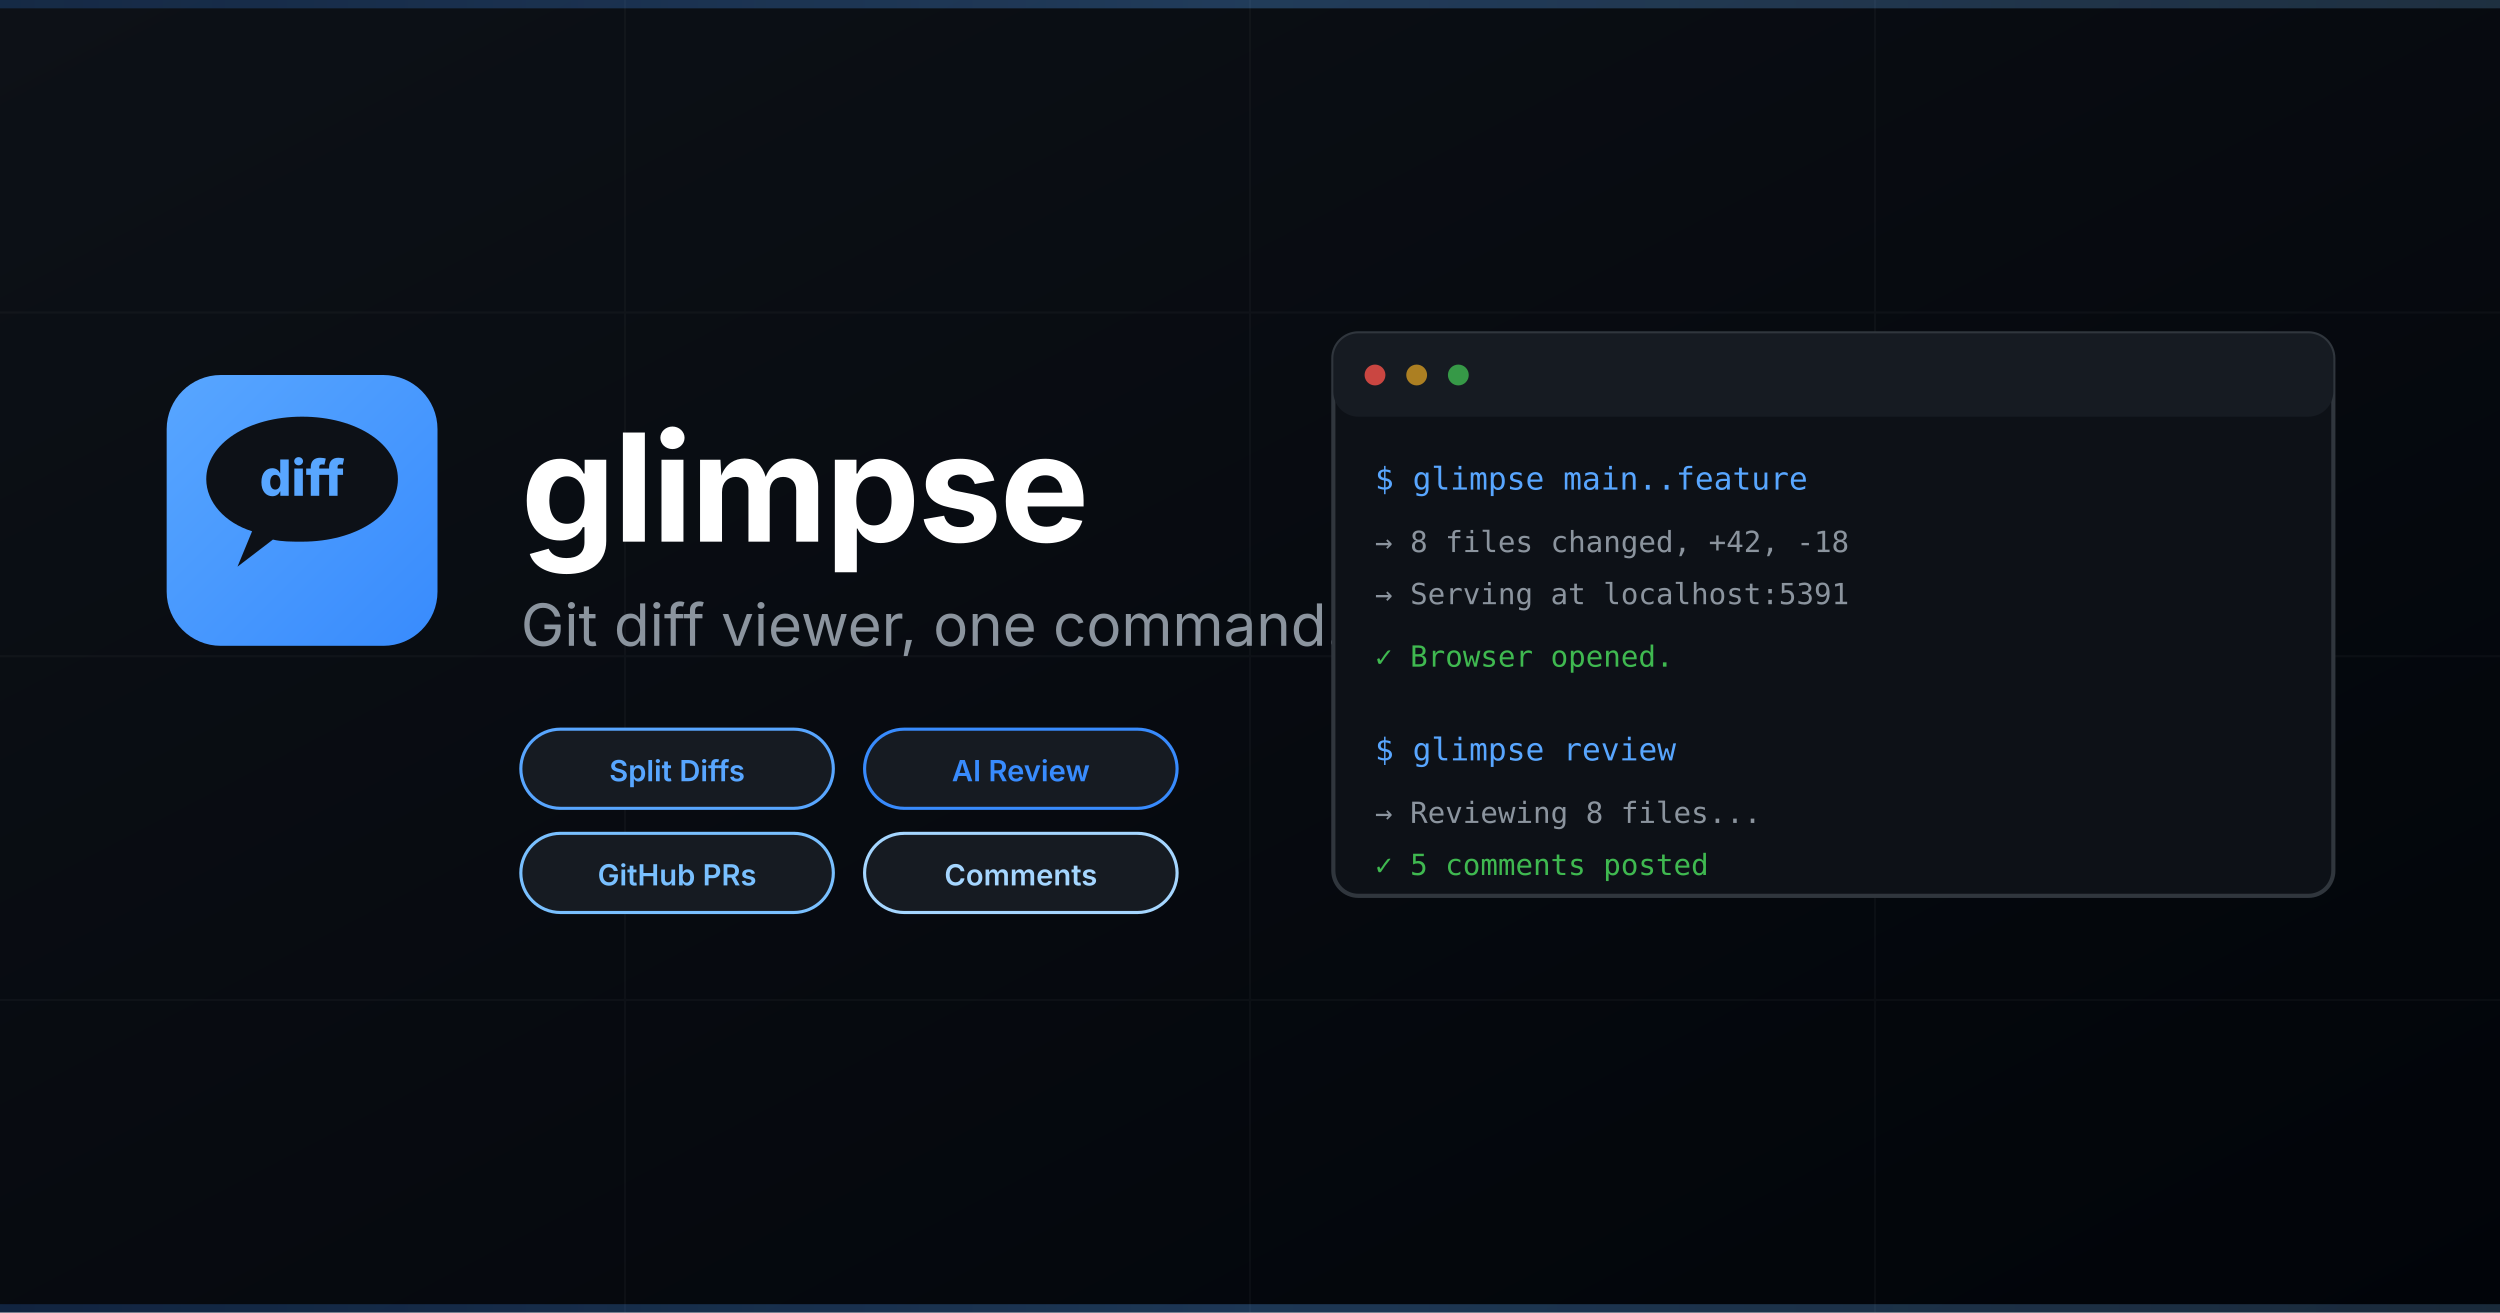
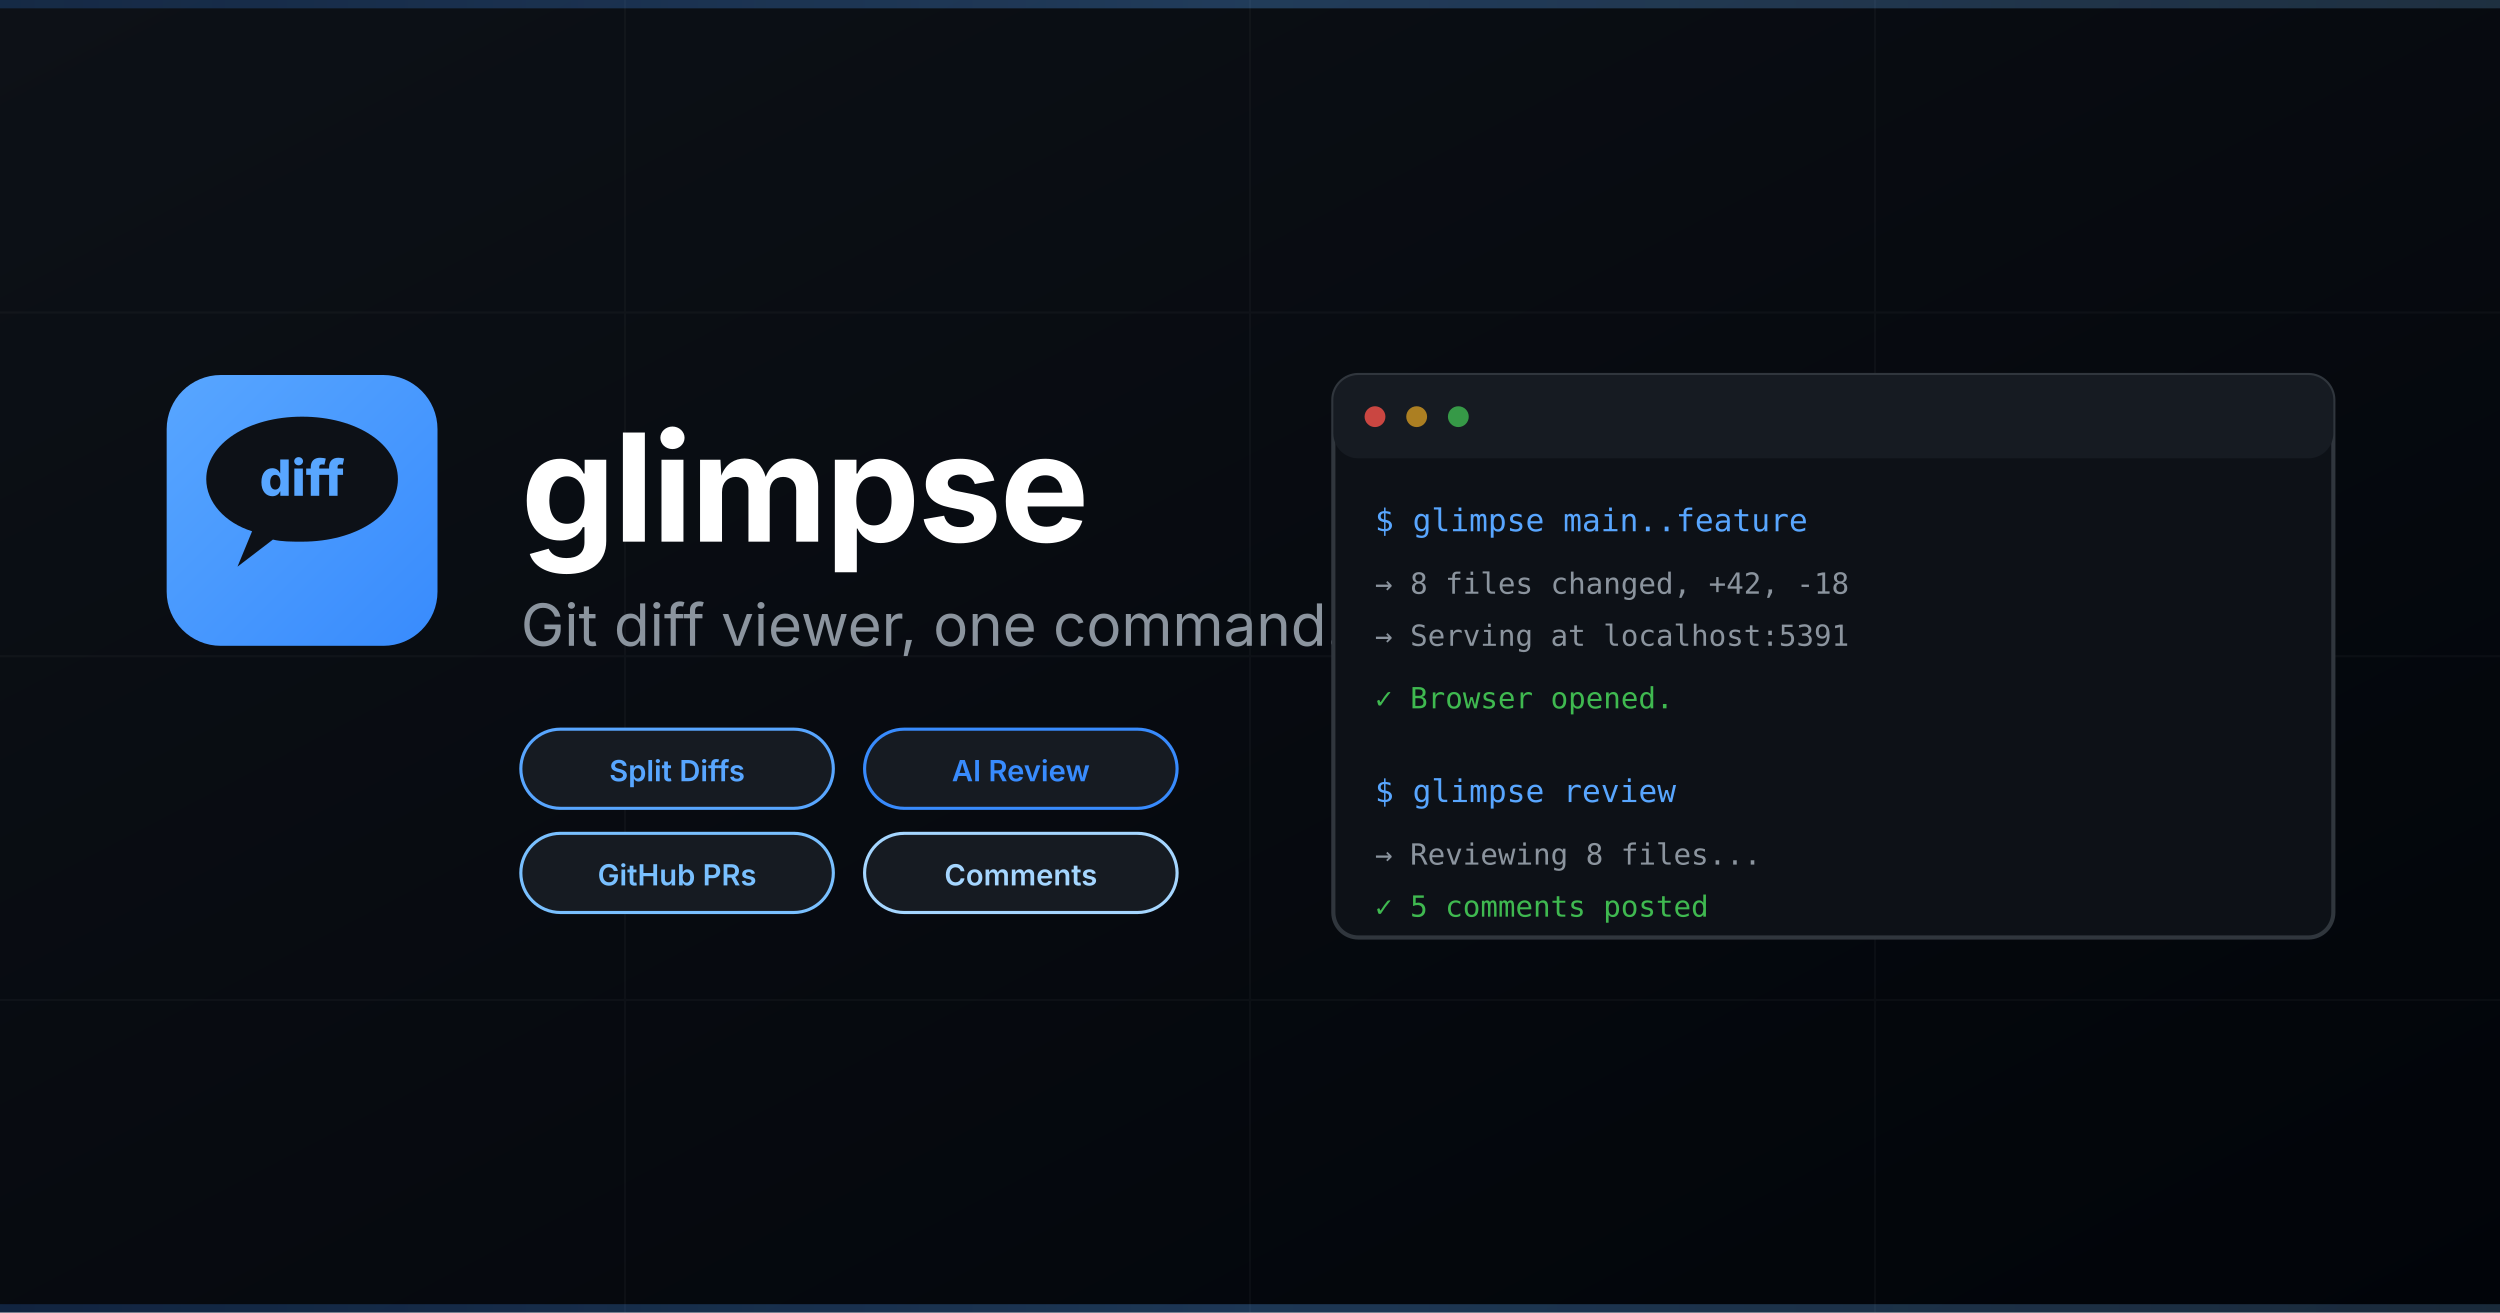
<svg xmlns="http://www.w3.org/2000/svg" viewBox="0 0 1200 630">
  <defs>
    <linearGradient id="bgGradient" x1="0%" y1="0%" x2="100%" y2="100%">
      <stop offset="0%" style="stop-color:#0d1117;stop-opacity:1" />
      <stop offset="100%" style="stop-color:#010409;stop-opacity:1" />
    </linearGradient>
    <linearGradient id="logoGradient" x1="0%" y1="0%" x2="100%" y2="100%">
      <stop offset="0%" style="stop-color:#58a6ff;stop-opacity:1" />
      <stop offset="100%" style="stop-color:#388bfd;stop-opacity:1" />
    </linearGradient>
    <linearGradient id="accentGradient" x1="0%" y1="0%" x2="100%" y2="0%">
      <stop offset="0%" style="stop-color:#388bfd;stop-opacity:0.2" />
      <stop offset="50%" style="stop-color:#58a6ff;stop-opacity:0.3" />
      <stop offset="100%" style="stop-color:#79c0ff;stop-opacity:0.2" />
    </linearGradient>
  </defs>
  <rect width="1200" height="630" fill="url(#bgGradient)" />
  <g opacity="0.03">
    <line x1="0" y1="150" x2="1200" y2="150" stroke="#fff" stroke-width="1" />
    <line x1="0" y1="315" x2="1200" y2="315" stroke="#fff" stroke-width="1" />
    <line x1="0" y1="480" x2="1200" y2="480" stroke="#fff" stroke-width="1" />
    <line x1="300" y1="0" x2="300" y2="630" stroke="#fff" stroke-width="1" />
    <line x1="600" y1="0" x2="600" y2="630" stroke="#fff" stroke-width="1" />
    <line x1="900" y1="0" x2="900" y2="630" stroke="#fff" stroke-width="1" />
  </g>
  <rect width="1200" height="4" fill="url(#accentGradient)" />
  <g transform="translate(80, 180)">
    <rect width="130" height="130" rx="26" fill="url(#logoGradient)" />
    <g transform="translate(65, 52)">
      <path d="M0 -32C-26 -32 -46 -19 -46 -2C-46 9 -37 19 -24 23L-31 40L-14 27C-10 28 -5 28 0 28C26 28 46 15 46 -2C46 -19 26 -32 0 -32Z" fill="#0d1117" />
      <text x="0" y="6" text-anchor="middle" font-family="-apple-system,BlinkMacSystemFont,sans-serif" font-weight="800" font-size="24" fill="#58a6ff">diff</text>
    </g>
  </g>
  <text x="250" y="260" font-family="-apple-system, BlinkMacSystemFont, 'Segoe UI', sans-serif" font-size="72" font-weight="700" fill="white" letter-spacing="-1">
    glimpse
  </text>
  <text x="250" y="310" font-family="-apple-system, BlinkMacSystemFont, 'Segoe UI', sans-serif" font-size="28" font-weight="400" fill="#8b949e" letter-spacing="0">
    Git diff viewer, one command.
  </text>
  <g transform="translate(250, 350)">
    <rect x="0" y="0" width="150" height="38" rx="19" fill="#161b22" stroke="#58a6ff" stroke-width="1.5" />
    <text x="75" y="25" font-family="-apple-system, BlinkMacSystemFont, sans-serif" font-size="14" font-weight="600" fill="#58a6ff" text-anchor="middle">
      Split Diffs
    </text>
    <rect x="165" y="0" width="150" height="38" rx="19" fill="#161b22" stroke="#388bfd" stroke-width="1.5" />
    <text x="240" y="25" font-family="-apple-system, BlinkMacSystemFont, sans-serif" font-size="14" font-weight="600" fill="#388bfd" text-anchor="middle">
      AI Review
    </text>
    <rect x="0" y="50" width="150" height="38" rx="19" fill="#161b22" stroke="#79c0ff" stroke-width="1.5" />
    <text x="75" y="75" font-family="-apple-system, BlinkMacSystemFont, sans-serif" font-size="14" font-weight="600" fill="#79c0ff" text-anchor="middle">
      GitHub PRs
    </text>
    <rect x="165" y="50" width="150" height="38" rx="19" fill="#161b22" stroke="#a5d6ff" stroke-width="1.5" />
    <text x="240" y="75" font-family="-apple-system, BlinkMacSystemFont, sans-serif" font-size="14" font-weight="600" fill="#a5d6ff" text-anchor="middle">
      Comments
    </text>
  </g>
-   <g transform="translate(640, 160)">
+   <g transform="translate(640, 180)">
    <rect width="480" height="270" rx="12" fill="#0d1117" stroke="#30363d" stroke-width="2" />
    <rect width="480" height="40" rx="12" fill="#161b22" />
    <circle cx="20" cy="20" r="5" fill="#f85149" opacity="0.8" />
    <circle cx="40" cy="20" r="5" fill="#d29922" opacity="0.8" />
    <circle cx="60" cy="20" r="5" fill="#3fb950" opacity="0.8" />
    <text x="20" y="75" font-family="'SF Mono', Monaco, monospace" font-size="15" fill="#58a6ff" font-weight="500">$ glimpse main..feature</text>
    <text x="20" y="105" font-family="'SF Mono', Monaco, monospace" font-size="14" fill="#8b949e">→ 8 files changed, +42, -18</text>
    <text x="20" y="130" font-family="'SF Mono', Monaco, monospace" font-size="14" fill="#8b949e">→ Serving at localhost:5391</text>
    <text x="20" y="160" font-family="'SF Mono', Monaco, monospace" font-size="14" fill="#3fb950">✓ Browser opened.</text>
    <text x="20" y="205" font-family="'SF Mono', Monaco, monospace" font-size="15" fill="#58a6ff" font-weight="500">$ glimpse review</text>
    <text x="20" y="235" font-family="'SF Mono', Monaco, monospace" font-size="14" fill="#8b949e">→ Reviewing 8 files...</text>
    <text x="20" y="260" font-family="'SF Mono', Monaco, monospace" font-size="14" fill="#3fb950">✓ 5 comments posted</text>
  </g>
  <rect y="626" width="1200" height="4" fill="url(#accentGradient)" />
</svg>
